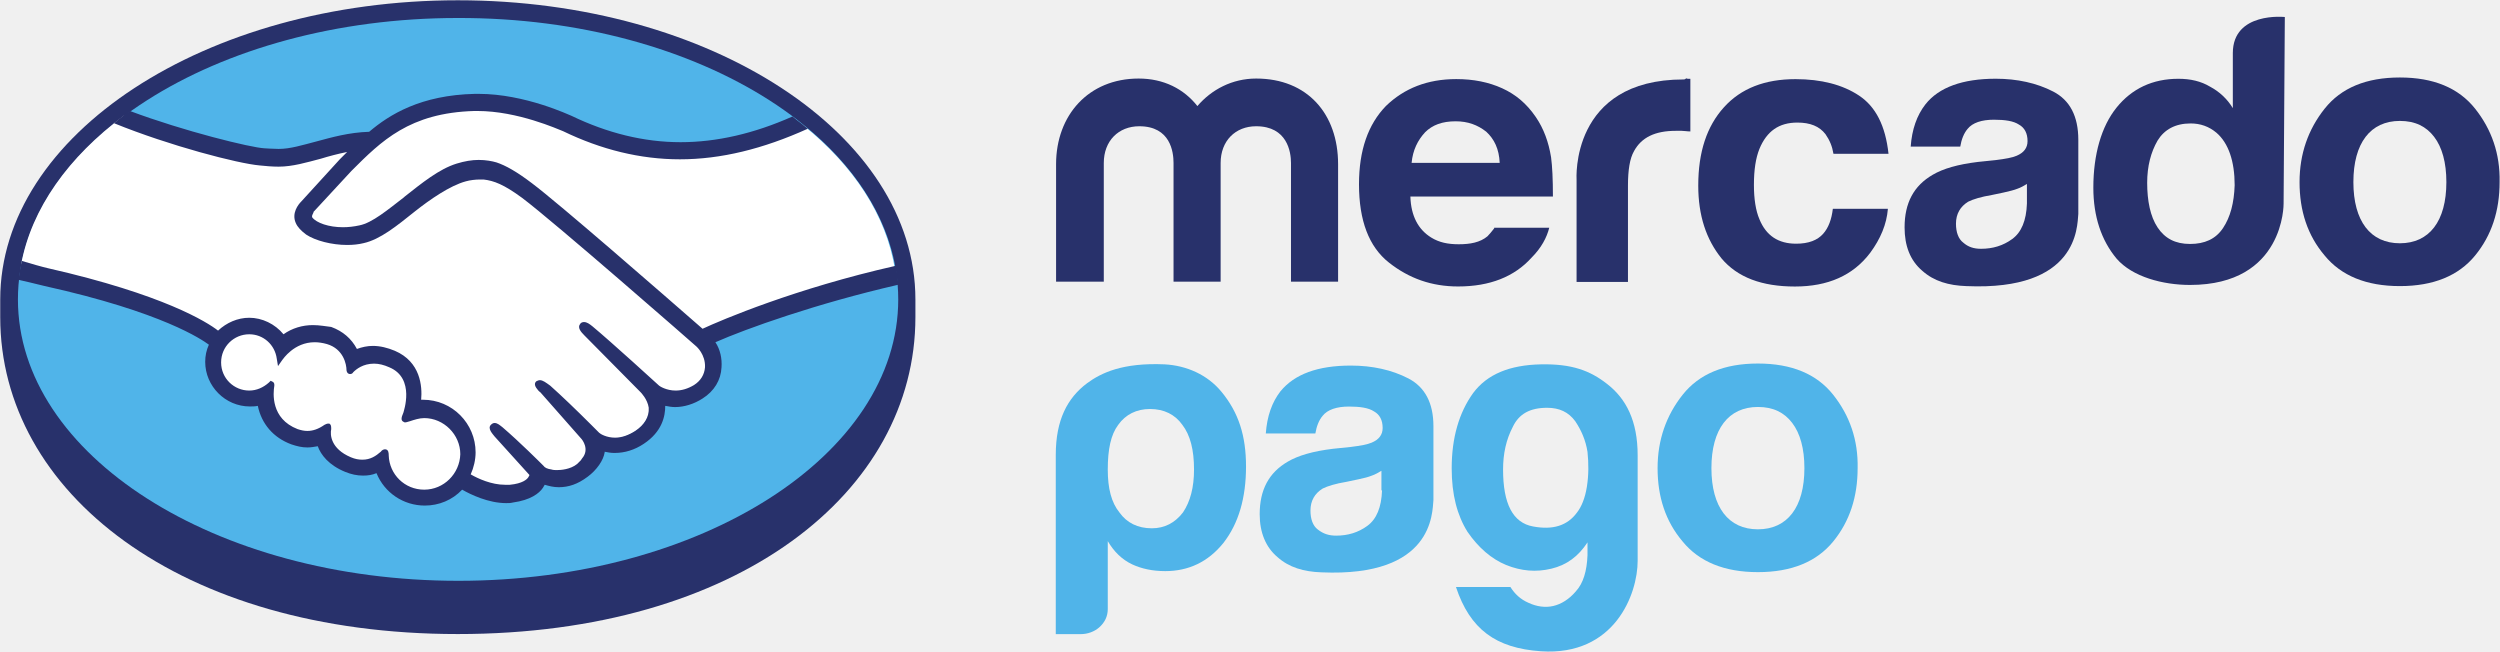
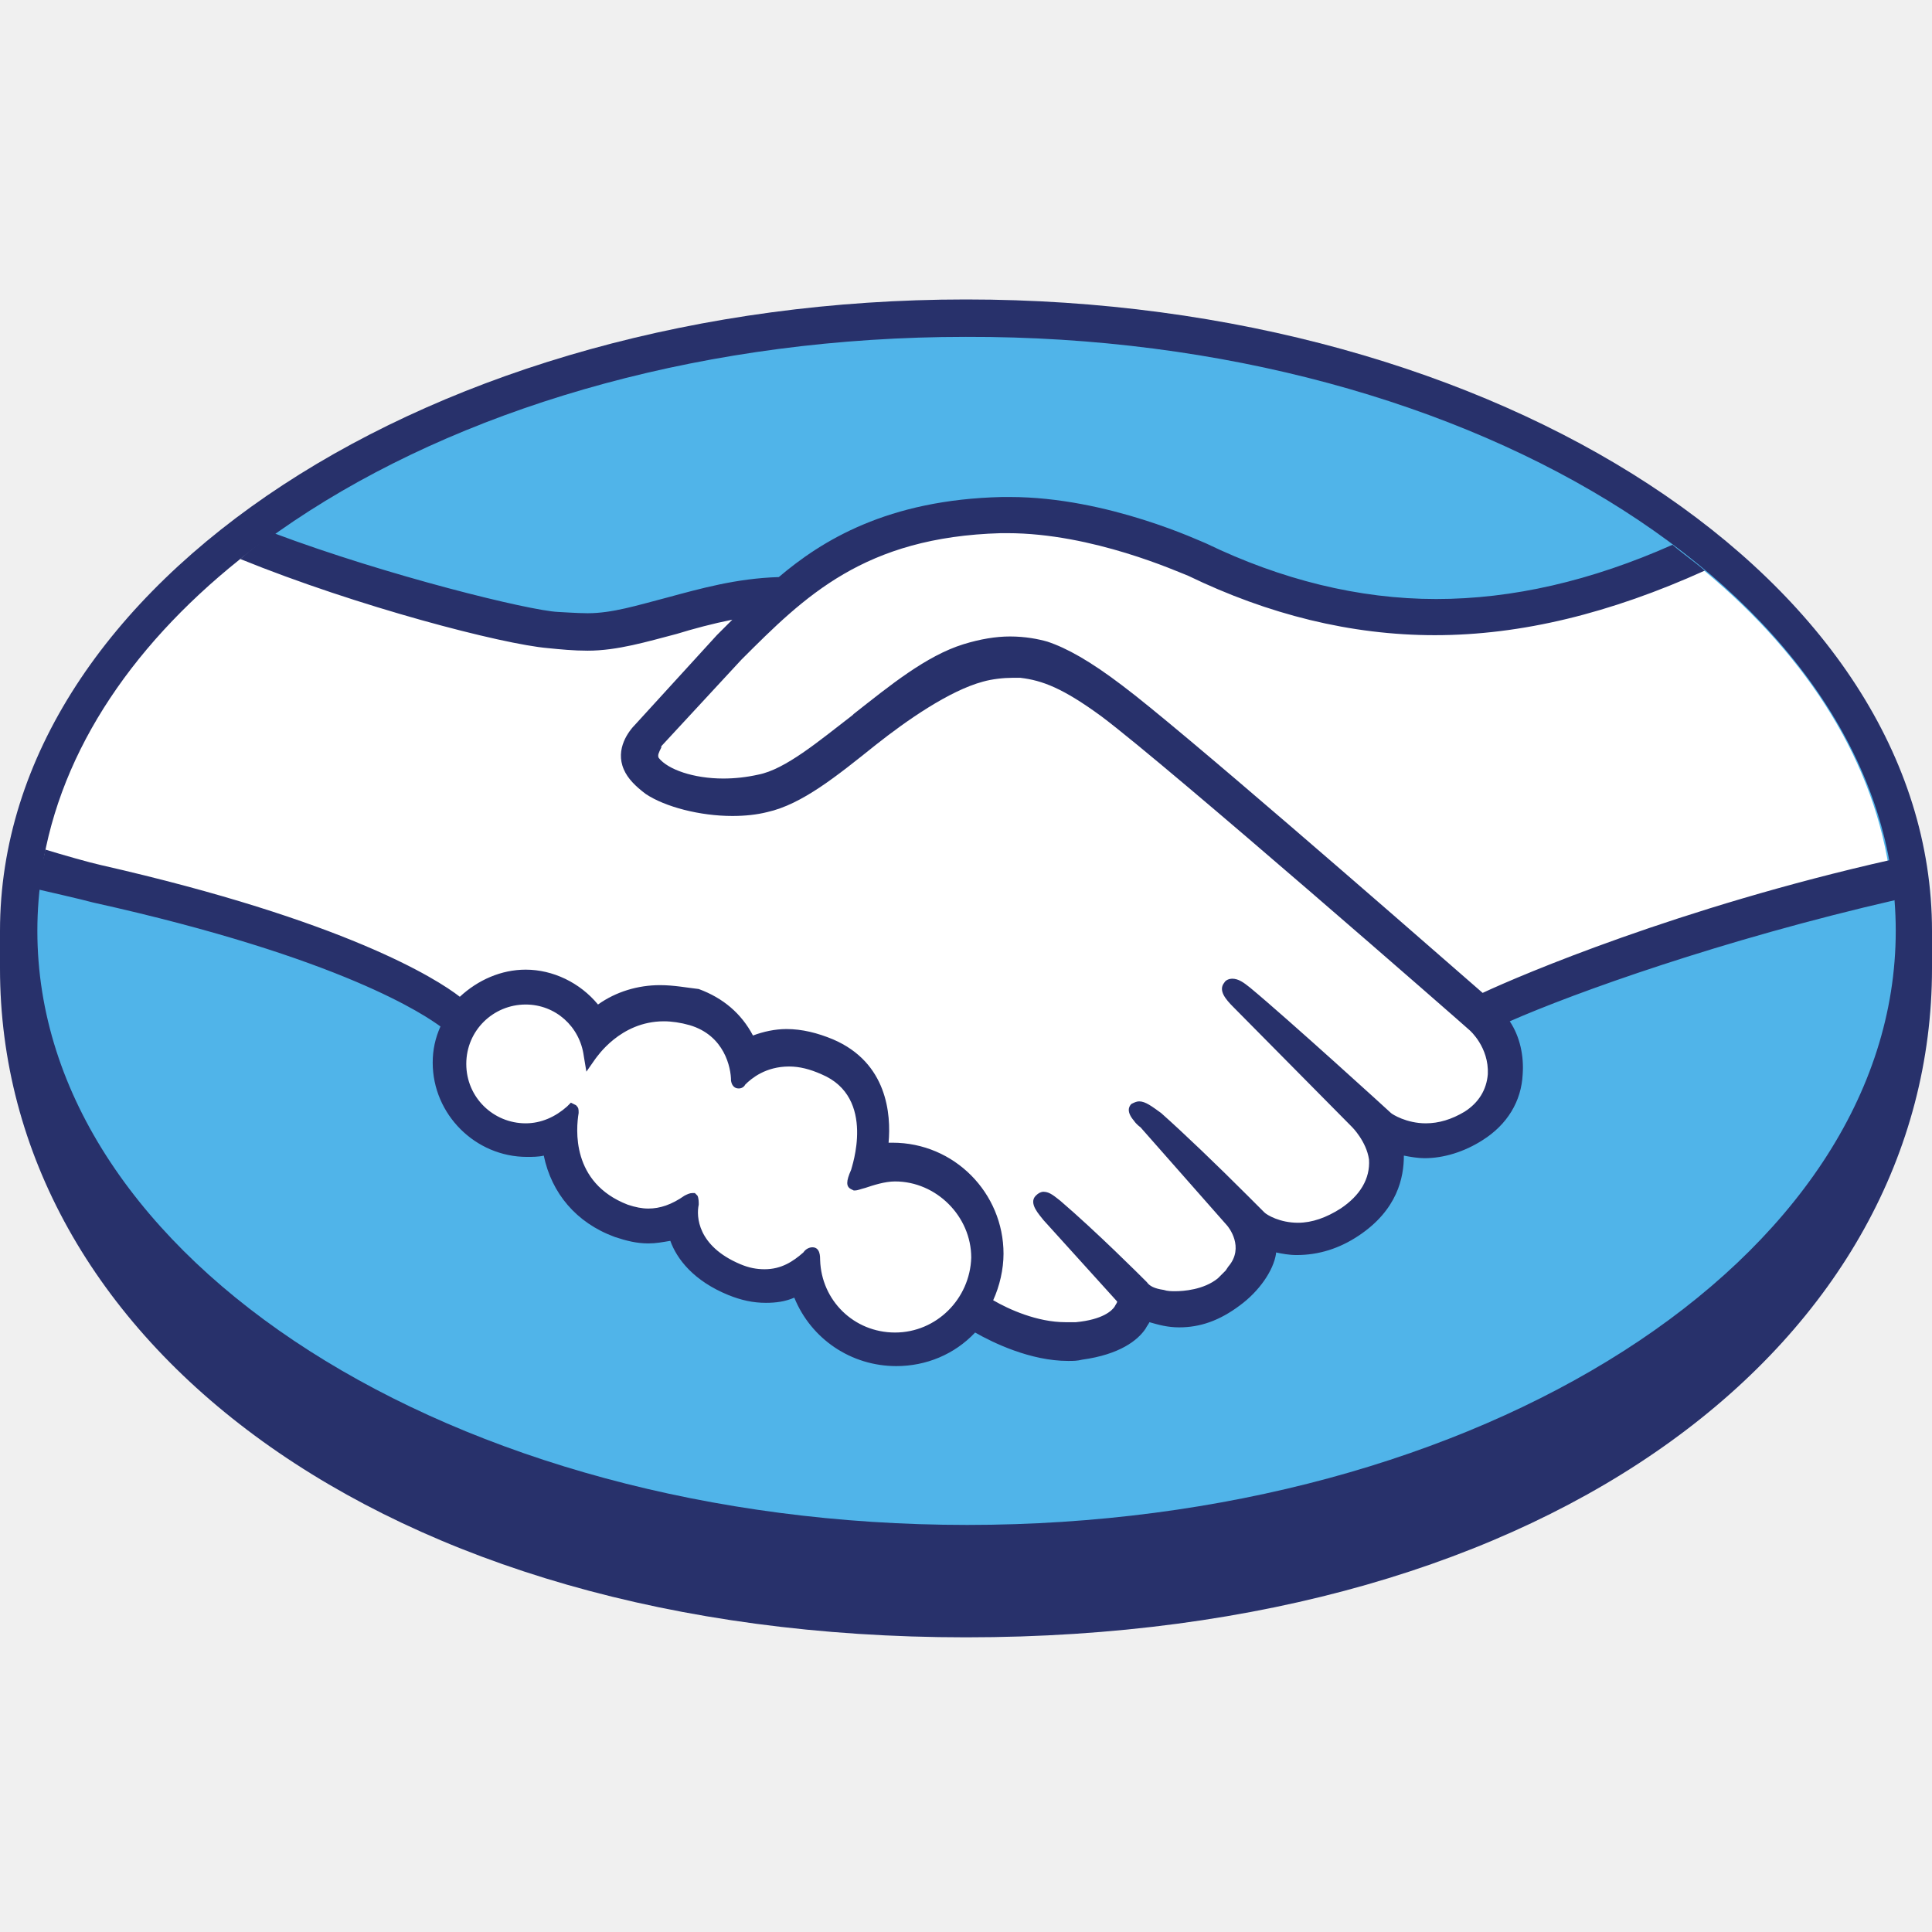
- <svg xmlns="http://www.w3.org/2000/svg" version="1.1" id="svg2477" x="0" y="0" viewBox="0 0 1000 260.6" style="enable-background:new 0 0 1000 260.6" xml:space="preserve">
-   <style>.st0{fill:#28316b}.st1{fill:#50b4e9}.st2{fill:#fff}</style>
-   <g id="layer1" transform="translate(-14.48 -12.468)">
-     <g id="g1222" transform="matrix(2.447 0 0 -2.447 79.174 33.624)">
-       <path id="path1224" class="st0" d="M123.2-40.3c0 27-33.5 48.9-74.8 48.9s-74.8-22-74.8-48.9v-2.9C-26.4-71.8 2.9-95 48.4-95c45.8 0 74.8 23.2 74.8 51.8v2.9z" />
-     </g>
-     <g id="g1226" transform="matrix(2.447 0 0 -2.447 77.933 33.615)">
-       <path id="path1228" class="st1" d="M120.9-40.3c0-25.4-32.2-46-71.9-46-39.8 0-72 20.6-72 46s32.2 46 71.9 46c39.8.1 72-20.6 72-46" />
-     </g>
-     <g id="g1230" transform="matrix(2.447 0 0 -2.447 36.507 27.337)">
-       <path id="path1232" class="st2" d="M42-28.3c0-.1-.8-.8-.3-1.4 1.1-1.5 4.6-2.3 8.2-1.5 2.1.5 4.8 2.6 7.4 4.7 2.8 2.3 5.7 4.5 8.5 5.4 3 1 4.9.5 6.2.2 1.4-.4 3-1.3 5.6-3.3 4.9-3.7 24.7-21 28.1-24 2.8 1.2 15 6.5 31.6 10.2-1.4 8.9-6.8 17-15 23.6C111-19.2 97-21.7 83.4-15c-.1 0-7.4 3.5-14.7 3.3-10.8-.2-15.5-4.9-20.5-9.9L42-28.3z" />
-     </g>
-     <g id="g1234" transform="matrix(2.447 0 0 -2.447 63.741 36.74)">
-       <path id="path1236" class="st2" d="M93.8-46.2c-.2.2-23.2 20.3-28.5 24.3-3 2.3-4.7 2.8-6.5 3.1-.9.1-2.2-.1-3.1-.3-2.4-.7-5.6-2.8-8.4-5-2.9-2.3-5.7-4.5-8.2-5.1-3.3-.7-7.2.1-9.1 1.4-.7.5-1.3 1.1-1.5 1.6-.7 1.6.6 2.8.8 3l6.4 6.9 2.2 2.2c-2-.3-3.9-.8-5.8-1.3-2.3-.7-4.5-1.3-6.8-1.3-.9 0-5.9.8-6.9 1.1C12.7-14.1 7.7-12.5.1-9c-9-6.7-15.1-15.1-16.8-24.4 1.3-.3 3.4-1 4.3-1.2 20.5-4.6 26.8-9.2 28-10.2 1.3 1.4 3.1 2.3 5.1 2.3 2.3 0 4.3-1.1 5.5-2.9 1.2.9 2.8 1.7 4.9 1.7.9 0 1.9-.2 2.9-.5 2.3-.8 3.5-2.3 4.1-3.7.8.4 1.7.6 2.8.6 1.1 0 2.3-.2 3.4-.7 3.8-1.6 4.4-5.3 4-8.1h.8c4.5 0 8.1-3.6 8.1-8.1 0-1.4-.4-2.7-1-3.8 1.2-.7 4.3-2.2 7-1.9 2.2.3 3 1 3.3 1.4.2.3.4.6.2.9l-5.8 6.4s-1 .9-.6 1.2c.3.4.9-.2 1.3-.5 2.9-2.5 6.5-6.2 6.5-6.2.1 0 .3-.5 1.6-.7 1.1-.2 3.2-.1 4.6 1.1.4.3.7.7 1 1l-.1-.1c1.5 1.9-.2 3.8-.2 3.8L68.5-54s-1 .9-.6 1.3c.3.3.9-.2 1.3-.5 2.1-1.8 5.2-4.8 8-7.6.6-.4 3.1-2 6.5.2 2 1.3 2.4 3 2.4 4.2-.1 1.6-1.4 2.8-1.4 2.8l-9.2 9.2s-1 .8-.6 1.3c.3.4.9-.2 1.3-.5 2.9-2.5 10.9-9.7 10.9-9.7.1-.1 2.9-2 6.2.1 1.2.8 2 1.9 2.1 3.3.1 2.3-1.6 3.7-1.6 3.7" />
-     </g>
-     <g id="g1238" transform="matrix(2.447 0 0 -2.447 44.44 41.811)">
-       <path id="path1240" class="st2" d="M57.1-55.9c-1.4 0-3-.8-3.2-.7-.1.1.1.6.2 1 .1.3 2 6-2.6 7.9-3.5 1.5-5.6-.2-6.4-1-.2-.2-.3-.2-.3.1-.1 1-.5 3.8-3.5 4.7-4.3 1.3-7.1-1.7-7.8-2.8-.3 2.5-2.4 4.4-4.9 4.4-2.8 0-5-2.2-5-5s2.2-5 5-5c1.3 0 2.6.5 3.5 1.4v-.2c-.2-1.2-.6-5.8 4.1-7.6 1.9-.7 3.5-.2 4.8.8.4.3.5.2.4-.2-.2-1.2 0-3.6 3.5-5.1 2.6-1.1 4.2 0 5.2 1 .4.4.6.3.6-.3.1-3.4 2.9-6 6.3-6 3.5 0 6.3 2.8 6.3 6.3.1 3.5-2.7 6.3-6.2 6.3" />
-     </g>
-     <g id="g1242" transform="matrix(2.447 0 0 -2.447 44.44 47.076)">
-       <path id="path1244" class="st0" d="M57.1-65.9c-3.2 0-5.7 2.5-5.8 5.6 0 .3 0 1-.6 1-.2 0-.5-.1-.7-.4-.8-.7-1.7-1.3-3-1.3-.6 0-1.2.1-1.9.4-3.3 1.4-3.4 3.7-3.2 4.6 0 .2 0 .5-.1.7l-.2.2h-.2c-.2 0-.4-.1-.6-.2-1-.7-1.9-1-2.8-1-.5 0-1 .1-1.6.3-4.4 1.7-4 5.9-3.8 7.1 0 .3 0 .4-.2.6l-.4.2-.3-.3c-.9-.8-2-1.3-3.2-1.3-2.5 0-4.6 2-4.6 4.6s2.1 4.6 4.6 4.6c2.3 0 4.2-1.7 4.5-4l.2-1.2.7 1c.1.1 1.9 2.9 5.3 2.9.6 0 1.3-.1 2-.3 2.7-.8 3.2-3.3 3.2-4.3.1-.6.5-.6.6-.6.2 0 .4.1.5.3.5.5 1.6 1.4 3.4 1.4.8 0 1.6-.2 2.5-.6 4.3-1.8 2.3-7.3 2.3-7.4-.4-.9-.4-1.3 0-1.5l.2-.1h.1c.2 0 .4.1.8.2.6.2 1.5.5 2.3.5 3.2 0 5.9-2.7 5.9-5.9-.1-3.2-2.7-5.8-5.9-5.8m45.5 26.3c-7.1 6.2-23.5 20.5-27.9 23.8-2.5 1.9-4.3 2.9-5.8 3.4-.7.2-1.7.4-2.9.4-1.1 0-2.3-.2-3.6-.6-2.9-.9-5.7-3.2-8.5-5.4l-.1-.1c-2.6-2-5.2-4.2-7.3-4.6-.9-.2-1.8-.3-2.7-.3-2.3 0-4.3.7-5 1.6-.1.2 0 .4.2.8v.1l6.2 6.7c4.9 4.9 9.5 9.5 20.1 9.8h.5c6.6 0 13.2-3 14-3.3 6.2-3 12.6-4.6 19.1-4.6 6.7 0 13.6 1.7 20.9 5-.8.7-1.7 1.3-2.5 2C111-7.7 104.9-9.1 99-9.1c-6 0-12 1.5-17.8 4.3-.3.1-7.6 3.6-15.2 3.6h-.6c-8.9-.2-14-3.4-17.3-6.2-3.3-.1-6.1-.9-8.7-1.6-2.3-.6-4.2-1.2-6.1-1.2-.8 0-2.2.1-2.3.1C28.8-10 17.8-7.3 9-4c-.9-.6-1.8-1.3-2.6-2 9.1-3.7 20.3-6.6 23.8-6.9 1-.1 2-.2 3.1-.2 2.3 0 4.6.7 6.9 1.3 1.3.4 2.8.8 4.3 1.1l-1.2-1.2-6.3-6.9c-.5-.5-1.6-1.9-.9-3.5.3-.7.9-1.3 1.7-1.9 1.5-1 4.2-1.7 6.7-1.7 1 0 1.9.1 2.7.3 2.7.6 5.4 2.8 8.4 5.2 2.4 1.9 5.7 4.2 8.3 4.9.7.2 1.6.3 2.3.3h.6c1.7-.2 3.3-.8 6.3-3 5.2-3.9 28.3-24.1 28.5-24.3 0 0 1.5-1.3 1.4-3.4-.1-1.2-.7-2.2-1.8-2.9-1-.6-2-.9-3-.9-1.5 0-2.6.7-2.7.8-.1.1-8 7.3-10.9 9.7-.5.4-.9.7-1.4.7-.2 0-.5-.1-.6-.3-.5-.6.1-1.3.7-1.9l9.2-9.3s1.1-1.1 1.3-2.5c.1-1.5-.7-2.8-2.2-3.8-1.1-.7-2.2-1.1-3.3-1.1-1.4 0-2.4.6-2.6.8l-1.3 1.3c-2.4 2.4-4.9 4.8-6.7 6.4-.7.5-1.2.9-1.7.9-.2 0-.4-.1-.6-.2-.2-.2-.4-.6.2-1.3.2-.3.5-.5.5-.5l6.7-7.6c.1-.1 1.4-1.7.1-3.2l-.2-.3-.6-.6c-1.1-.9-2.7-1-3.3-1-.3 0-.6 0-.9.1-.7.1-1.1.3-1.3.6l-.1.1c-.4.4-3.8 3.8-6.6 6.2-.4.3-.8.7-1.3.7-.2 0-.4-.1-.6-.3-.6-.6.3-1.5.6-1.9l5.7-6.3c0-.1-.1-.2-.2-.4-.2-.3-.9-1-3-1.2h-.8c-2.2 0-4.4 1-5.6 1.7.5 1.1.8 2.4.8 3.6 0 4.7-3.8 8.6-8.6 8.6h-.3c.2 2.2-.1 6.2-4.3 8-1.2.5-2.4.8-3.6.8-.9 0-1.8-.2-2.6-.5-.9 1.7-2.3 2.9-4.2 3.6-.9.1-1.9.3-3 .3-1.7 0-3.4-.5-4.8-1.5-1.4 1.7-3.5 2.7-5.6 2.7-1.9 0-3.7-.8-5.1-2.1-1.8 1.4-8.9 5.9-27.8 10.2-.9.2-3 .8-4.3 1.2-.2-1-.4-2.1-.5-3.1 0 0 3.5-.8 4.2-1 19.4-4.3 25.8-8.8 26.9-9.6-.4-.9-.6-1.8-.6-2.8 0-4 3.3-7.3 7.3-7.3.4 0 .9 0 1.3.1.6-2.9 2.5-5.2 5.5-6.3.9-.3 1.7-.5 2.6-.5.6 0 1.1.1 1.7.2.5-1.4 1.8-3.1 4.5-4.2 1-.4 1.9-.6 2.9-.6.8 0 1.5.1 2.2.4 1.3-3.2 4.4-5.3 7.9-5.3 2.3 0 4.5.9 6.1 2.6 1.4-.8 4.3-2.2 7.2-2.2.4 0 .7 0 1.1.1 2.9.4 4.3 1.5 4.9 2.4.1.2.2.3.3.5.7-.2 1.4-.4 2.3-.4 1.6 0 3.1.5 4.7 1.7 1.5 1.1 2.6 2.7 2.8 4v.1c.5-.1 1-.2 1.6-.2 1.7 0 3.3.5 4.8 1.5 3 2 3.5 4.5 3.5 6.2.5-.1 1.1-.2 1.6-.2 1.5 0 3.1.5 4.5 1.4 1.9 1.2 3 3 3.1 5.1.1 1.4-.2 2.9-1 4.1 5 2.2 16.4 6.3 29.9 9.4-.1 1-.2 2.1-.4 3.1-16.4-3.7-28.6-8.9-31.6-10.3" />
-     </g>
-     <g id="g1246" transform="matrix(2.447 0 0 -2.447 186.497 28.537)">
-       <path id="path1248" class="st0" d="M327.6-30.6c-1.3-1.7-3.2-2.6-5.6-2.6-2.4 0-4.3.9-5.6 2.6-1.3 1.7-2 4.2-2 7.4s.7 5.7 2 7.4c1.3 1.7 3.2 2.6 5.6 2.6 2.5 0 4.3-.9 5.6-2.6 1.3-1.7 2-4.2 2-7.4s-.7-5.7-2-7.4m6.7 19.4c-2.7 3.4-6.8 5.1-12.3 5.1s-9.6-1.7-12.3-5.1c-2.7-3.4-4.1-7.4-4.1-12 0-4.7 1.3-8.7 4.1-12 2.7-3.3 6.8-5 12.3-5s9.6 1.7 12.3 5c2.7 3.3 4 7.3 4 12 .1 4.6-1.3 8.6-4 12" />
-     </g>
-     <g id="g1250" transform="matrix(2.447 0 0 -2.447 157.711 26.828)">
-       <path id="path1252" class="st0" d="M272.8-27.4c-.1-2.8-.9-4.7-2.4-5.8-1.5-1.1-3.2-1.6-5.1-1.6-1.2 0-2.1.3-2.9 1-.8.6-1.2 1.7-1.2 3.1 0 1.6.7 2.8 2 3.6.8.4 2.1.8 3.9 1.1l1.9.4c.9.2 1.7.4 2.2.6.6.2 1.1.5 1.6.8v-3.2zm4.3 18.3c-2.7 1.4-5.9 2.1-9.4 2.1-5.4 0-9.3-1.4-11.5-4.2-1.4-1.8-2.2-4.1-2.4-6.9h8.1c.2 1.2.6 2.2 1.2 2.9.8 1 2.3 1.5 4.3 1.5 1.8 0 3.2-.2 4.1-.8.9-.5 1.4-1.4 1.4-2.7 0-1.1-.6-1.9-1.8-2.4-.7-.3-1.8-.5-3.4-.7l-2.9-.3c-3.3-.4-5.7-1.1-7.4-2.1-3.1-1.8-4.6-4.6-4.6-8.6 0-3 .9-5.4 2.9-7.1 1.9-1.7 4.3-2.4 7.2-2.5 18.3-.8 18.1 9.7 18.3 11.8V-17c0 3.9-1.4 6.5-4.1 7.9" />
-     </g>
-     <g id="g1254" transform="matrix(2.447 0 0 -2.447 141.493 21.122)">
-       <path id="path1256" class="st0" d="M241.9-16.5c2.1 0 3.6-.6 4.6-1.9.7-1 1.1-2 1.3-3.2h9c-.5 4.6-2.1 7.7-4.8 9.5-2.7 1.8-6.2 2.7-10.4 2.7-5 0-8.9-1.5-11.7-4.6-2.8-3.1-4.2-7.3-4.2-12.8 0-4.9 1.3-8.8 3.8-11.9 2.6-3.1 6.6-4.6 12-4.6s9.5 1.8 12.3 5.5c1.7 2.3 2.7 4.7 2.9 7.2h-9c-.2-1.7-.7-3.1-1.6-4.1-.9-1-2.3-1.6-4.4-1.6-2.9 0-4.9 1.3-6 4-.6 1.4-.9 3.3-.9 5.6 0 2.5.3 4.4.9 5.9 1.2 2.9 3.2 4.3 6.2 4.3" />
-     </g>
-     <g id="g1258" transform="matrix(2.447 0 0 -2.447 133.442 18.063)">
-       <path id="path1260" class="st0" d="M226.6-10.7c-18.6 0-17.5-16.4-17.5-16.4v-16.7h8.4v15.7c0 2.6.3 4.5 1 5.7 1.2 2.2 3.4 3.3 6.8 3.3h1c.4 0 .9-.1 1.4-.1v8.6c-.4 0-.6 0-.7.1-.1-.2-.3-.2-.4-.2" />
-     </g>
-     <g id="g1262" transform="matrix(2.447 0 0 -2.447 115.171 21.834)">
-       <path id="path1264" class="st0" d="M191.8-17.8c1.2 1.2 2.8 1.8 5 1.8 2 0 3.6-.6 5-1.7 1.3-1.2 2.1-2.8 2.2-5.1h-14.4c.2 2.1 1 3.7 2.2 5m11.3-15.7c-.4-.5-.7-.9-1.1-1.3-1.2-1-2.8-1.3-4.7-1.3-1.8 0-3.2.3-4.5 1.1-2.1 1.3-3.3 3.5-3.4 6.7h23.3c0 2.8-.1 4.9-.3 6.4-.4 2.5-1.2 4.7-2.5 6.6-1.5 2.2-3.3 3.7-5.5 4.7s-4.7 1.5-7.5 1.5c-4.7 0-8.5-1.5-11.5-4.4-2.9-3-4.4-7.2-4.4-12.8 0-5.9 1.6-10.2 4.9-12.8 3.3-2.6 7-3.9 11.3-3.9 5.2 0 9.2 1.6 12 4.7 1.6 1.6 2.5 3.3 2.9 4.9h-9z" />
-     </g>
-     <g id="g1266" transform="matrix(2.447 0 0 -2.447 109.013 32.384)">
-       <path id="path1268" class="st0" d="M180.1-37.9h-7.7v19.4c0 1.8-.6 6-5.7 6-3.4 0-5.8-2.4-5.8-6v-19.4h-7.7v19.4c0 1.8-.5 6-5.6 6-3.4 0-5.8-2.4-5.8-6v-19.4H134v19.2c0 8 5.3 14 13.5 14 4.1 0 7.4-1.7 9.6-4.5 2.3 2.7 5.7 4.5 9.6 4.5 8.4 0 13.4-5.8 13.4-14v-19.2z" />
-     </g>
-     <g id="g1270" transform="matrix(2.447 0 0 -2.447 171.552 28.566)">
-       <path id="path1272" class="st0" d="M299.2-30.7c-1.2-1.8-3-2.6-5.4-2.6-2.4 0-4.1.9-5.3 2.7-1.2 1.8-1.7 4.4-1.7 7.3 0 2.7.6 5 1.7 6.9 1.1 1.8 2.9 2.8 5.4 2.8 1.6 0 3-.5 4.2-1.5 2-1.7 3-4.7 3-8.6-.1-2.9-.7-5.2-1.9-7m10.1 34.5s-8.5.9-8.5-5.9v-9c-.9 1.5-2.2 2.7-3.7 3.5-1.5.9-3.2 1.3-5.2 1.3-4.2 0-7.6-1.6-10.1-4.7s-3.8-7.7-3.8-13.1c0-4.7 1.3-8.6 3.8-11.6 2.6-3 7.6-4.3 12-4.3 15.5 0 15.3 13.3 15.3 13.3l.2 30.5z" />
-     </g>
-     <g id="g1274" transform="matrix(2.447 0 0 -2.447 98.857 45.644)">
-       <path id="path1276" class="st1" d="M160.7-63.2c0 3.2-.6 5.6-1.9 7.3-1.2 1.7-3 2.6-5.3 2.6-2.2 0-4-.9-5.2-2.6-1.2-1.6-1.7-4-1.7-7.3 0-3.1.6-5.4 1.9-7 1.2-1.7 3-2.6 5.3-2.6 2.1 0 3.8.9 5.1 2.6 1.2 1.8 1.8 4.1 1.8 7M146.6-86c0-1.2-.5-2.2-1.4-3-.8-.7-1.9-1.1-3-1.1h-4.1v29.3c0 5.7 1.9 9.3 5.1 11.7 2.3 1.7 5.8 3.4 12.7 3.1 3.6-.2 7-1.7 9.3-4.5 2.8-3.4 4-7.2 4-12.2 0-5.1-1.2-9.3-3.7-12.5-2.5-3.1-5.7-4.6-9.5-4.6-2.1 0-3.9.4-5.4 1.1-1.7.8-3 2.1-4 3.8V-86z" />
-     </g>
-     <g id="g1278" transform="matrix(2.447 0 0 -2.447 120.682 45.647)">
-       <path id="path1280" class="st1" d="M202.3-63.2c0-5.6 1.6-8.7 4.9-9.3 3.2-.6 5.6.1 7.2 2.3.7.9 1.3 2.3 1.6 4.2.3 1.9.3 3.8.1 5.7-.3 1.9-1 3.5-2 5-1.1 1.5-2.6 2.2-4.6 2.2-2.8 0-4.6-1-5.6-3.1-1.1-2.1-1.6-4.4-1.6-7m13.8-14v2.1c-1.5-2.3-3.4-3.7-5.9-4.3-2.5-.6-4.9-.4-7.4.6-2.4 1-4.5 2.8-6.3 5.4-1.7 2.7-2.6 6.1-2.6 10.4 0 5 1.2 9.1 3.5 12.3 2.3 3.1 6 4.6 11.1 4.7 5 .1 8-1 10.8-3.2 3.1-2.4 5-6 5-11.7v-17.2c0-5.5-3.8-15.6-15.8-14.8-7.4.5-11.6 3.6-13.9 10.5h8.9c.7-1.1 1.6-2 3-2.6 1.3-.6 2.7-.8 4-.5 1.3.3 2.6 1.1 3.7 2.4 1.2 1.3 1.8 3.3 1.9 5.9" />
-     </g>
-     <g id="g1282" transform="matrix(2.447 0 0 -2.447 112.153 47.114)">
-       <path id="path1284" class="st1" d="M186-66c-.1-2.8-.9-4.7-2.4-5.8-1.5-1.1-3.2-1.6-5.1-1.6-1.2 0-2.1.3-3 1-.8.6-1.2 1.7-1.2 3.1 0 1.6.7 2.8 2 3.6.8.4 2.1.8 3.9 1.1l1.9.4c1 .2 1.7.4 2.2.6.6.2 1.1.5 1.6.8V-66zm4.3 18.3c-2.7 1.4-5.9 2.1-9.4 2.1-5.4 0-9.2-1.4-11.5-4.2-1.4-1.8-2.2-4.1-2.4-6.9h8.1c.2 1.2.6 2.2 1.2 2.9.8 1 2.3 1.5 4.3 1.5 1.8 0 3.2-.2 4.1-.8.9-.5 1.4-1.4 1.4-2.7 0-1.1-.6-1.9-1.8-2.4-.7-.3-1.8-.5-3.4-.7l-2.9-.3c-3.3-.4-5.7-1.1-7.4-2.1-3.1-1.8-4.6-4.6-4.6-8.6 0-3 1-5.4 2.9-7 1.9-1.7 4.3-2.4 7.2-2.5 18.3-.8 18.1 9.7 18.3 11.8v12.1c0 3.8-1.4 6.4-4.1 7.8" />
-     </g>
-     <g id="g1286" transform="matrix(2.447 0 0 -2.447 141.132 48.744)">
-       <path id="path1288" class="st1" d="M241.2-69.1c-1.3-1.7-3.2-2.6-5.6-2.6-2.4 0-4.3.9-5.6 2.6-1.3 1.7-2 4.2-2 7.4s.7 5.7 2 7.4c1.3 1.7 3.2 2.6 5.6 2.6 2.5 0 4.3-.9 5.6-2.6 1.3-1.7 2-4.2 2-7.4s-.7-5.7-2-7.4m6.7 19.4c-2.7 3.4-6.8 5.1-12.3 5.1-5.5 0-9.6-1.7-12.3-5.1-2.7-3.4-4.1-7.4-4.1-12 0-4.7 1.3-8.7 4.1-12 2.7-3.3 6.8-5 12.3-5 5.5 0 9.6 1.7 12.3 5 2.7 3.3 4 7.3 4 12 .1 4.6-1.3 8.6-4 12" />
-     </g>
-   </g>
+ <svg xmlns="http://www.w3.org/2000/svg" width="400" height="400" viewBox="0 0 400 400" fill="none">
+   <path d="M400 192.742C400 120.553 310.428 62 200 62C89.572 62 0 120.82 0 192.742V200.495C0 276.962 78.342 338.991 200 338.991C322.46 338.991 400 276.962 400 200.495V192.742Z" fill="#28316B" />
+   <path d="M392.494 192.732C392.494 260.643 306.398 315.72 200.248 315.72C93.831 315.72 7.735 260.643 7.735 192.732C7.735 124.821 93.831 69.744 199.981 69.744C306.398 69.477 392.494 124.821 392.494 192.732Z" fill="#50B4E9" />
+   <path d="M136.267 153.789C136.267 154.056 134.128 155.928 135.464 157.532C138.406 161.542 147.764 163.681 157.39 161.542C163.005 160.205 170.224 154.591 177.176 148.976C184.662 142.827 192.416 136.945 199.903 134.538C207.924 131.865 213.005 133.202 216.481 134.004C220.224 135.073 224.502 137.479 231.454 142.827C244.555 152.719 297.497 198.974 306.587 206.994C314.074 203.786 346.694 189.616 391.079 179.723C387.336 155.928 372.898 134.271 350.973 116.625C320.759 129.458 283.325 136.143 246.962 118.229C246.694 118.229 227.176 108.871 207.657 109.406C178.78 109.941 166.213 122.507 152.844 135.875L136.267 153.789Z" fill="white" />
+   <path d="M304.527 211.921C303.993 211.386 242.495 157.646 228.324 146.951C220.303 140.802 215.757 139.465 210.944 138.663C208.538 138.396 205.062 138.93 202.656 139.465C196.239 141.337 187.682 146.951 180.196 152.833C172.442 158.983 164.955 164.865 158.271 166.469C149.447 168.341 139.019 166.202 133.939 162.726C132.067 161.389 130.463 159.785 129.928 158.448C128.057 154.17 131.533 150.962 132.067 150.427L149.18 131.979L155.062 126.097C149.714 126.899 144.634 128.236 139.554 129.572C133.404 131.444 127.522 133.048 121.372 133.048C118.966 133.048 105.597 130.909 102.923 130.107C87.682 126.097 74.313 121.819 53.992 112.461C29.928 130.375 13.618 152.833 9.073 177.698C12.549 178.5 18.164 180.372 20.57 180.907C75.383 193.206 92.228 205.504 95.436 208.178C98.912 204.435 103.725 202.029 109.073 202.029C115.222 202.029 120.57 204.97 123.779 209.782C126.987 207.376 131.265 205.237 136.88 205.237C139.287 205.237 141.96 205.772 144.634 206.574C150.784 208.713 153.993 212.723 155.597 216.466C157.736 215.397 160.142 214.862 163.083 214.862C166.025 214.862 169.233 215.397 172.174 216.734C182.335 221.012 183.939 230.904 182.87 238.39H185.009C197.041 238.39 206.666 248.015 206.666 260.047C206.666 263.79 205.597 267.266 203.993 270.207C207.201 272.078 215.49 276.089 222.709 275.287C228.591 274.485 230.731 272.613 231.533 271.544C232.067 270.742 232.602 269.939 232.067 269.137L216.559 252.026C216.559 252.026 213.886 249.62 214.955 248.818C215.757 247.748 217.362 249.352 218.431 250.154C226.185 256.839 235.811 266.731 235.811 266.731C236.078 266.731 236.613 268.068 240.089 268.603C243.03 269.137 248.645 268.87 252.388 265.662C253.458 264.86 254.26 263.79 255.062 262.988L254.795 263.255C258.805 258.175 254.26 253.095 254.26 253.095L236.88 232.776C236.88 232.776 234.206 230.369 235.276 229.3C236.078 228.498 237.682 229.835 238.752 230.637C244.367 235.449 252.656 243.47 260.142 250.956C261.747 252.026 268.431 256.304 277.522 250.422C282.87 246.946 283.939 242.401 283.939 239.192C283.672 234.915 280.196 231.706 280.196 231.706L255.597 207.109C255.597 207.109 252.923 204.97 253.993 203.633C254.795 202.563 256.399 204.167 257.468 204.97C265.222 211.654 286.613 230.904 286.613 230.904C286.88 231.171 294.367 236.251 303.19 230.637C306.399 228.498 308.538 225.557 308.805 221.814C309.073 215.664 304.527 211.921 304.527 211.921Z" fill="white" />
+   <path d="M185.309 243.396C181.565 243.396 177.287 245.535 176.752 245.268C176.485 245 177.02 243.664 177.287 242.594C177.555 241.792 182.635 226.552 170.335 221.472C160.977 217.462 155.362 222.007 153.223 224.146C152.688 224.681 152.421 224.681 152.421 223.879C152.153 221.205 151.084 213.719 143.063 211.312C131.565 207.837 124.079 215.858 122.207 218.799C121.405 212.114 115.79 207.035 109.105 207.035C101.619 207.035 95.736 212.917 95.736 220.403C95.736 227.889 101.619 233.771 109.105 233.771C112.581 233.771 116.057 232.434 118.464 230.028V230.563C117.929 233.771 116.859 246.07 129.426 250.883C134.506 252.754 138.784 251.417 142.26 248.744C143.33 247.941 143.597 248.209 143.33 249.278C142.795 252.487 143.33 258.903 152.688 262.914C159.64 265.855 163.918 262.914 166.592 260.24C167.661 259.171 168.196 259.438 168.196 261.042C168.464 270.133 175.95 277.084 185.041 277.084C194.399 277.084 201.886 269.598 201.886 260.24C202.153 250.883 194.667 243.396 185.309 243.396Z" fill="white" />
+   <path d="M185.309 275.885C176.752 275.885 170.068 269.201 169.801 260.913C169.801 260.111 169.801 258.239 168.196 258.239C167.662 258.239 166.859 258.507 166.325 259.309C164.186 261.18 161.779 262.784 158.303 262.784C156.699 262.784 155.095 262.517 153.223 261.715C144.4 257.972 144.132 251.823 144.667 249.416C144.667 248.881 144.667 248.079 144.4 247.545L143.865 247.01H143.33C142.795 247.01 142.26 247.277 141.726 247.545C139.052 249.416 136.646 250.218 134.239 250.218C132.902 250.218 131.565 249.951 129.961 249.416C118.196 244.871 119.266 233.642 119.801 230.433C119.801 229.631 119.801 229.364 119.266 228.829L118.196 228.294L117.394 229.096C114.988 231.235 112.047 232.572 108.838 232.572C102.154 232.572 96.539 227.225 96.539 220.273C96.539 213.322 102.154 207.975 108.838 207.975C114.988 207.975 120.068 212.52 120.87 218.669L121.405 221.878L123.277 219.204C123.544 218.937 128.357 211.45 137.448 211.45C139.052 211.45 140.924 211.718 142.795 212.252C150.015 214.391 151.351 221.075 151.351 223.749C151.619 225.353 152.688 225.353 152.956 225.353C153.49 225.353 154.025 225.086 154.293 224.551C155.629 223.214 158.571 220.808 163.383 220.808C165.523 220.808 167.662 221.343 170.068 222.412C181.565 227.225 176.218 241.93 176.218 242.197C175.148 244.604 175.148 245.673 176.218 246.208L176.752 246.475H177.02C177.555 246.475 178.089 246.208 179.159 245.94C180.763 245.406 183.17 244.604 185.309 244.604C193.865 244.604 201.084 251.823 201.084 260.378C200.817 268.934 193.865 275.885 185.309 275.885ZM306.966 205.568C287.982 188.992 244.132 150.758 232.367 141.935C225.683 136.855 220.87 134.182 216.859 132.845C214.988 132.31 212.314 131.775 209.105 131.775C206.164 131.775 202.956 132.31 199.48 133.38C191.726 135.786 184.239 141.935 176.752 147.817L176.485 148.085C169.533 153.432 162.581 159.314 156.966 160.383C154.56 160.918 152.154 161.186 149.747 161.186C143.597 161.186 138.25 159.314 136.378 156.908C136.111 156.373 136.378 155.838 136.913 154.769V154.501L153.49 136.588C166.592 123.487 178.892 111.188 207.234 110.386H208.571C226.218 110.386 243.865 118.407 246.004 119.209C262.581 127.23 279.694 131.508 297.073 131.508C314.988 131.508 333.437 126.963 352.956 118.14C350.817 116.268 348.41 114.664 346.271 112.792C329.426 120.279 313.116 124.022 297.341 124.022C281.298 124.022 265.255 120.011 249.747 112.525C248.945 112.258 229.426 102.9 209.105 102.9H207.501C183.704 103.435 170.068 111.99 161.244 119.477C152.421 119.744 144.934 121.883 137.982 123.754C131.833 125.359 126.752 126.963 121.672 126.963C119.533 126.963 115.79 126.695 115.523 126.695C109.64 126.428 80.228 119.209 56.699 110.386C54.293 111.99 51.886 113.862 49.747 115.733C74.079 125.626 104.025 133.38 113.383 134.182C116.057 134.449 118.731 134.716 121.672 134.716C127.822 134.716 133.972 132.845 140.121 131.241C143.597 130.171 147.608 129.102 151.619 128.3L148.41 131.508L131.565 149.956C130.228 151.293 127.287 155.036 129.159 159.314C129.961 161.186 131.565 162.79 133.704 164.394C137.715 167.068 144.934 168.939 151.619 168.939C154.293 168.939 156.699 168.672 158.838 168.137C166.057 166.533 173.277 160.651 181.298 154.234C187.715 149.154 196.539 143.005 203.49 141.133C205.362 140.598 207.769 140.331 209.64 140.331H211.244C215.79 140.866 220.068 142.47 228.089 148.352C241.993 158.779 303.758 212.787 304.293 213.322C304.293 213.322 308.303 216.798 308.036 222.412C307.769 225.621 306.164 228.294 303.223 230.166C300.549 231.77 297.875 232.572 295.202 232.572C291.191 232.572 288.25 230.701 287.982 230.433C287.715 230.166 266.592 210.916 258.838 204.499C257.501 203.429 256.432 202.627 255.095 202.627C254.56 202.627 253.758 202.895 253.49 203.429C252.154 205.034 253.758 206.905 255.362 208.509L279.961 233.374C279.961 233.374 282.902 236.315 283.437 240.058C283.704 244.069 281.565 247.545 277.555 250.218C274.613 252.09 271.672 253.159 268.731 253.159C264.988 253.159 262.314 251.555 261.779 251.02L258.303 247.545C251.886 241.128 245.202 234.711 240.389 230.433C238.517 229.096 237.18 228.027 235.843 228.027C235.309 228.027 234.774 228.294 234.239 228.562C233.704 229.096 233.17 230.166 234.774 232.037C235.309 232.84 236.111 233.374 236.111 233.374L254.025 253.694C254.293 253.961 257.769 258.239 254.293 262.25L253.758 263.052L252.154 264.656C249.212 267.062 244.934 267.33 243.33 267.33C242.528 267.33 241.726 267.33 240.924 267.062C239.052 266.795 237.982 266.26 237.448 265.458L237.18 265.191C236.111 264.121 227.02 255.031 219.533 248.614C218.464 247.812 217.394 246.743 216.057 246.743C215.523 246.743 214.988 247.01 214.453 247.545C212.849 249.149 215.255 251.555 216.057 252.625L231.298 269.469C231.298 269.736 231.031 270.003 230.763 270.538C230.228 271.34 228.357 273.212 222.742 273.746H220.603C214.72 273.746 208.838 271.073 205.629 269.201C206.966 266.26 207.769 262.784 207.769 259.576C207.769 247.01 197.608 236.583 184.774 236.583H183.972C184.506 230.701 183.704 220.006 172.474 215.193C169.266 213.857 166.057 213.054 162.849 213.054C160.442 213.054 158.036 213.589 155.897 214.391C153.49 209.846 149.747 206.638 144.667 204.766C142.26 204.499 139.587 203.964 136.646 203.964C132.1 203.964 127.555 205.301 123.811 207.975C120.068 203.429 114.453 200.756 108.838 200.756C103.758 200.756 98.945 202.895 95.202 206.37C90.389 202.627 71.405 190.596 20.87 179.099C18.464 178.564 12.849 176.96 9.373 175.891C8.838 178.564 8.303 181.505 8.036 184.179C8.036 184.179 17.394 186.318 19.266 186.853C71.138 198.349 88.25 210.381 91.191 212.52C90.121 214.926 89.587 217.332 89.587 220.006C89.587 230.701 98.41 239.524 109.105 239.524C110.175 239.524 111.512 239.524 112.581 239.256C114.186 247.01 119.266 253.159 127.287 256.1C129.694 256.902 131.833 257.437 134.239 257.437C135.843 257.437 137.18 257.17 138.785 256.902C140.121 260.646 143.597 265.191 150.817 268.132C153.49 269.201 155.897 269.736 158.571 269.736C160.71 269.736 162.581 269.469 164.453 268.667C167.929 277.222 176.218 282.837 185.576 282.837C191.726 282.837 197.608 280.431 201.886 275.885C205.629 278.024 213.383 281.767 221.137 281.767C222.207 281.767 223.009 281.767 224.079 281.5C231.833 280.431 235.576 277.49 237.18 275.083C237.448 274.549 237.715 274.281 237.982 273.746C239.854 274.281 241.726 274.816 244.132 274.816C248.41 274.816 252.421 273.479 256.699 270.271C260.71 267.33 263.651 263.052 264.186 259.576V259.309C265.523 259.576 266.859 259.843 268.464 259.843C273.009 259.843 277.287 258.507 281.298 255.833C289.319 250.486 290.656 243.802 290.656 239.256C291.993 239.524 293.597 239.791 294.934 239.791C298.945 239.791 303.223 238.454 306.966 236.048C312.047 232.84 314.988 228.027 315.255 222.412C315.523 218.669 314.72 214.659 312.581 211.45C325.95 205.568 356.432 194.606 392.528 186.318C392.261 183.644 391.993 180.703 391.458 178.03C347.608 187.922 314.988 201.825 306.966 205.568Z" fill="#28316B" />
</svg>
